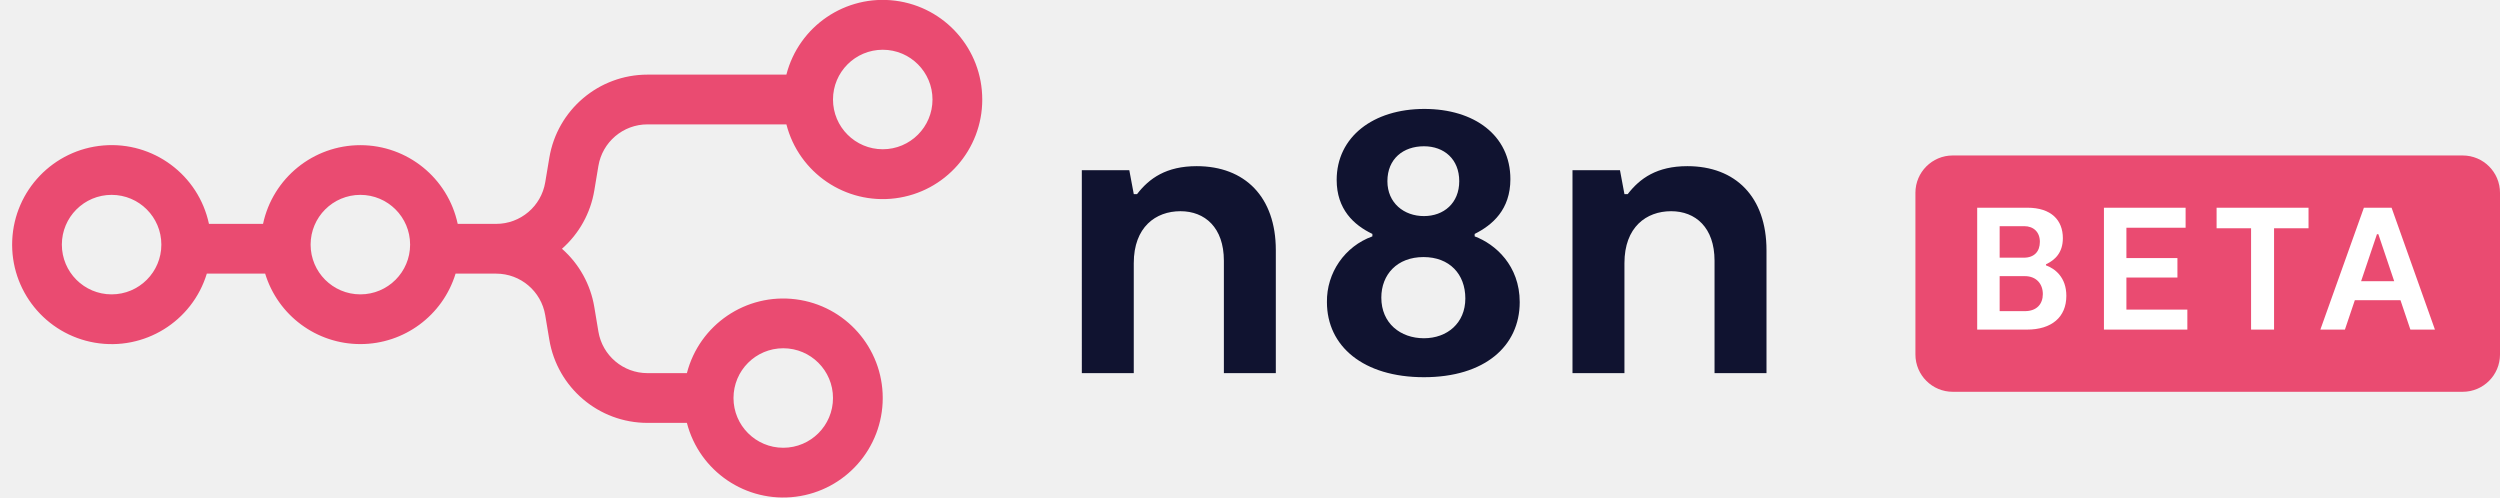
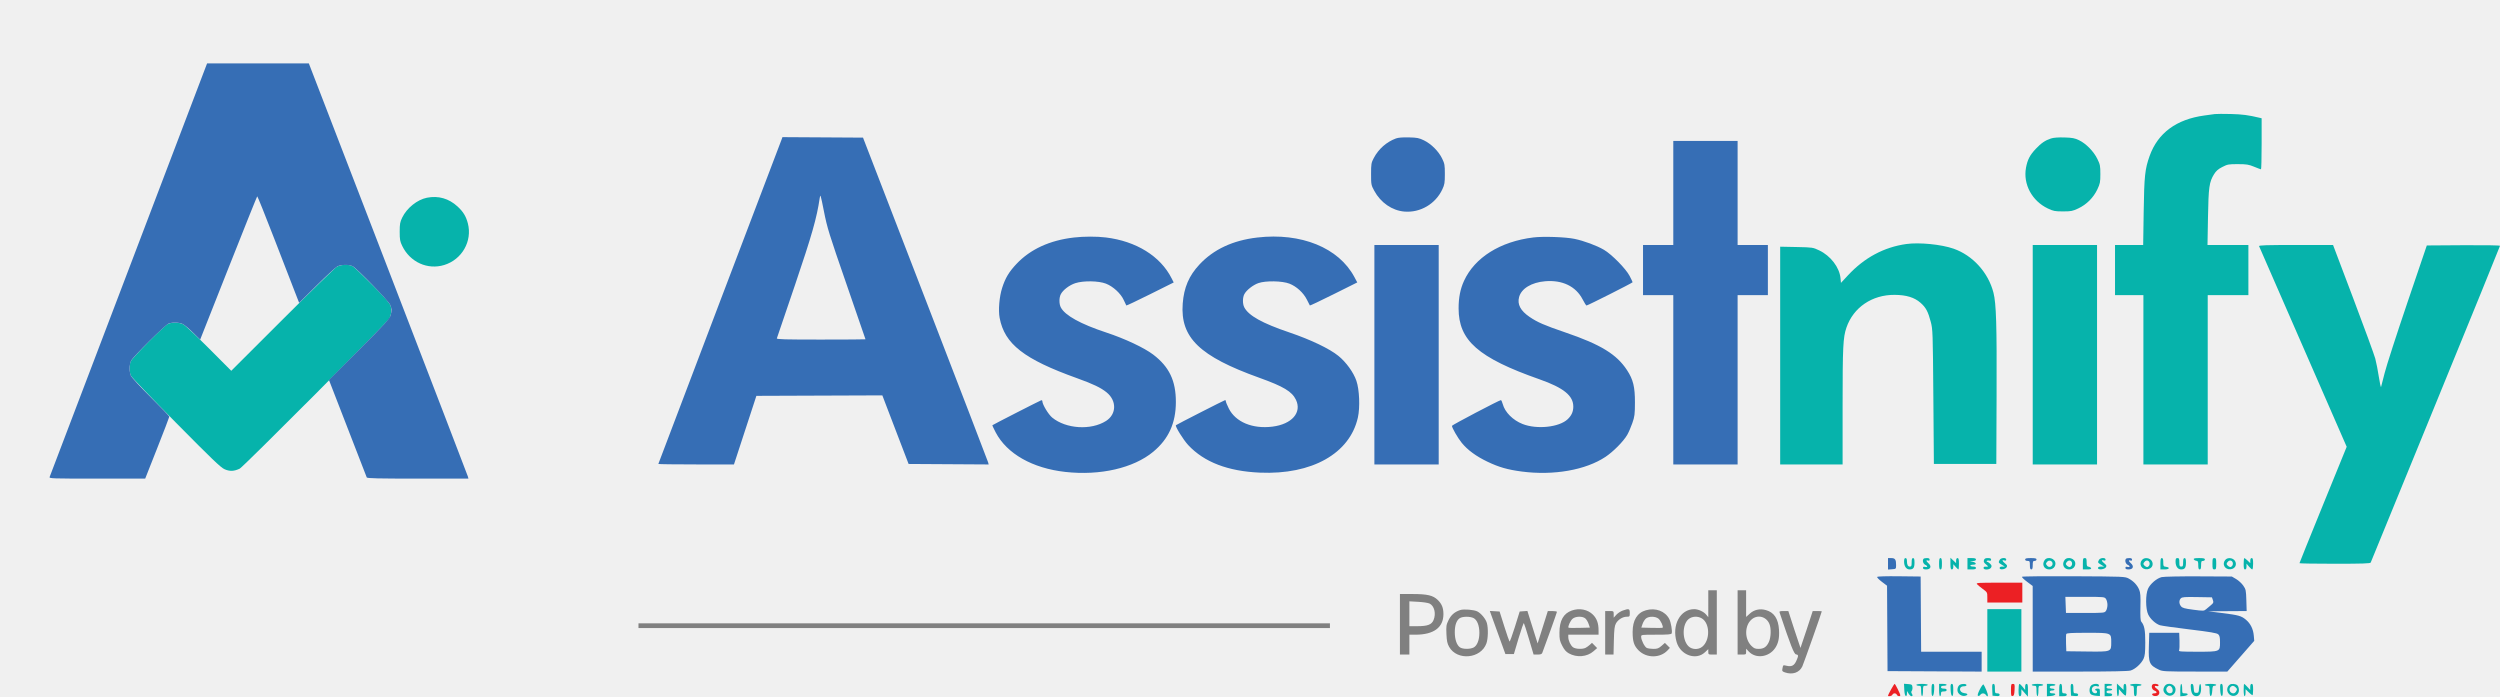
- <svg xmlns="http://www.w3.org/2000/svg" width="201" height="40" fill="none">
-   <g clip-path="url(#a)">
-     <path fill="#EA4B71" fill-rule="evenodd" d="M78.974 8a8 8 0 0 1-15.748 2h-11.17a4 4 0 0 0-3.945 3.342l-.329 1.973a7.98 7.98 0 0 1-2.6 4.685 7.98 7.98 0 0 1 2.6 4.685l.329 1.973A4 4 0 0 0 52.056 30h3.17a8 8 0 1 1 0 4h-3.17a8 8 0 0 1-7.89-6.685l-.33-1.973A4 4 0 0 0 39.891 22h-3.263a8.004 8.004 0 0 1-15.309 0h-4.691a8 8 0 1 1 .172-4h4.348A8.003 8.003 0 0 1 36.8 18h3.09a4 4 0 0 0 3.946-3.342l.33-1.973A8 8 0 0 1 52.055 6h11.17a8 8 0 0 1 15.748 2m-4 0a4 4 0 1 1-8 0 4 4 0 0 1 8 0m-66 15.667a4 4 0 1 0 0-8 4 4 0 0 0 0 8m20 0a4 4 0 1 0 0-8 4 4 0 0 0 0 8m34 12.333a4 4 0 1 0 0-8 4 4 0 0 0 0 8" clip-rule="evenodd" />
-     <path fill="#101330" d="M86.979 30.001h4.176v-8.843c0-2.904 1.763-4.177 3.753-4.177 1.958 0 3.492 1.305 3.492 3.981v9.039h4.176v-9.887c0-4.275-2.48-6.755-6.363-6.755-2.447 0-3.818.979-4.797 2.251h-.26l-.36-1.925h-3.818zm31.584-10.997v-.196c1.436-.718 2.872-1.958 2.872-4.405 0-3.524-2.905-5.645-6.918-5.645-4.112 0-7.049 2.251-7.049 5.71 0 2.35 1.371 3.622 2.872 4.34v.196a5.54 5.54 0 0 0-3.655 5.286c0 3.557 2.937 6.037 7.799 6.037s7.701-2.48 7.701-6.037c0-2.936-1.958-4.666-3.622-5.286m-4.079-7.244c1.632 0 2.839 1.044 2.839 2.806s-1.24 2.807-2.839 2.807-2.937-1.045-2.937-2.807c0-1.795 1.273-2.806 2.937-2.806m0 15.435c-1.893 0-3.426-1.208-3.426-3.264 0-1.86 1.272-3.263 3.393-3.263 2.089 0 3.362 1.37 3.362 3.329 0 1.99-1.469 3.198-3.329 3.198m11.944 2.806h4.177v-8.843c0-2.904 1.762-4.177 3.753-4.177 1.958 0 3.491 1.305 3.491 3.981v9.039h4.177v-9.887c0-4.275-2.48-6.755-6.363-6.755-2.447 0-3.818.979-4.797 2.251h-.261l-.359-1.925h-3.818z" />
-   </g>
-   <rect width="47" height="19" x="154" y="12.5" fill="#EA4B71" rx="3" />
-   <path fill="#fff" d="M164.496 21.334c.7.252 1.638.938 1.638 2.45 0 1.722-1.19 2.716-3.164 2.716h-4.004v-9.8h4.032c1.932 0 2.856 1.008 2.856 2.45 0 1.176-.644 1.764-1.358 2.1zm-3.724-3.15v2.534h1.946c.84 0 1.288-.504 1.288-1.274 0-.784-.504-1.26-1.26-1.26zm2.03 6.832c.952 0 1.442-.574 1.442-1.372 0-.826-.532-1.442-1.442-1.442h-2.03v2.814zm8.161-.126h4.9v1.61h-6.706v-9.8h6.566v1.61h-4.76v2.436h4.102v1.568h-4.102zm14.643-8.19v1.652h-2.772V26.5h-1.848v-8.148h-2.772V16.7zm8.189 9.8-.798-2.366h-3.668l-.798 2.366h-1.974l3.5-9.8h2.226l3.486 9.8zm-3.962-3.892h2.66l-1.274-3.78h-.112z" />
-   <defs>
-     <clipPath id="a">
-       <path fill="#fff" d="M0 0h143v40H0z" />
-     </clipPath>
-   </defs>
+ <svg xmlns="http://www.w3.org/2000/svg" width="2643" height="736" viewBox="0 0 2643 736" version="1.1">
+   <path d="M 2090.010 617.512 C 2090.700 618.344, 2093.455 620.632, 2096.132 622.597 C 2100.917 626.109, 2101 626.263, 2101 631.585 L 2101 637 2119.500 637 L 2138 637 2138 626.500 L 2138 616 2113.378 616 C 2091.517 616, 2088.896 616.170, 2090.010 617.512 M 1999.231 728.877 C 1997.454 732.109, 1996 735.034, 1996 735.377 C 1996 736.696, 2000.093 735.922, 2000.638 734.500 C 2000.955 733.675, 2002.018 733, 2003 733 C 2003.982 733, 2005.045 733.675, 2005.362 734.500 C 2005.995 736.152, 2009 736.583, 2009 735.022 C 2009 733.650, 2003.705 723, 2003.023 723 C 2002.714 723, 2001.008 725.645, 1999.231 728.877 M 2126 729.573 C 2126 735.294, 2126.227 736.103, 2127.750 735.813 C 2129.154 735.546, 2129.559 734.246, 2129.798 729.240 C 2130.071 723.521, 2129.924 723, 2128.048 723 C 2126.192 723, 2126 723.616, 2126 729.573 M 2275.667 723.667 C 2274.004 725.330, 2275.090 729.084, 2277.500 730 C 2280.758 731.239, 2280.709 733, 2277.417 733 C 2274.253 733, 2274.642 735.351, 2277.883 735.827 C 2282.887 736.561, 2284.775 731.209, 2280.500 728.408 C 2277.504 726.445, 2277.202 724.558, 2280 725.290 C 2281.300 725.630, 2282 725.320, 2282 724.406 C 2282 722.964, 2276.958 722.375, 2275.667 723.667" stroke="none" fill="#ec2024" fill-rule="evenodd" />
+   <path d="M 1805.995 638.250 L 1805.990 652.500 1803.745 649.769 C 1801.179 646.649, 1795.411 644, 1791.181 644 C 1776.234 644, 1767.214 660.889, 1772.555 678.874 C 1776.648 692.656, 1793.019 698.506, 1802.493 689.572 L 1806 686.264 1806 689.132 C 1806 691.864, 1806.213 692, 1810.500 692 L 1815 692 1815 658 L 1815 624 1810.500 624 L 1806 624 1805.995 638.250 M 1837 658 L 1837 692 1841.500 692 C 1845.867 692, 1846 691.908, 1846 688.894 L 1846 685.788 1848.752 688.735 C 1856.213 696.722, 1870.104 694.904, 1876.728 685.075 C 1880.073 680.112, 1881.276 674.442, 1880.776 666 C 1880.068 654.056, 1875.557 647.304, 1866.691 644.917 C 1860.425 643.229, 1854.487 644.565, 1849.922 648.689 L 1846 652.233 1846 638.116 L 1846 624 1841.500 624 L 1837 624 1837 658 M 1480 660 L 1480 692 1485 692 L 1490 692 1490 681.500 L 1490 671 1496.364 671 C 1515.702 671, 1526 663.444, 1526 649.256 C 1526 642.688, 1524.301 638.479, 1519.932 634.225 C 1514.994 629.416, 1508.940 628, 1493.318 628 L 1480 628 1480 660 M 1490 648.864 L 1490 662 1498.532 662 C 1509.233 662, 1513.527 660.376, 1515.536 655.568 C 1518.423 648.658, 1516.395 640.442, 1511.202 638.013 C 1509.716 637.318, 1504.338 636.520, 1499.250 636.239 L 1490 635.727 1490 648.864 M 1543.764 644.934 C 1537.894 646.834, 1534.096 650.105, 1531.429 655.555 C 1528.994 660.533, 1528.797 661.812, 1529.171 670.254 C 1529.501 677.723, 1530.050 680.336, 1532.029 683.848 C 1540.476 698.842, 1565.693 696.458, 1571.457 680.121 C 1573.230 675.096, 1573.475 664.250, 1571.940 658.723 C 1570.723 654.341, 1565.966 648.551, 1561.823 646.409 C 1558.322 644.598, 1547.524 643.716, 1543.764 644.934 M 1661.655 645.459 C 1652.884 648.586, 1648.729 655.994, 1648.649 668.648 C 1648.604 675.813, 1648.968 677.556, 1651.571 682.647 C 1653.730 686.868, 1655.635 689.075, 1658.523 690.701 C 1666.944 695.442, 1677.786 694.525, 1684.679 688.489 L 1688.500 685.143 1685.777 682.372 L 1683.055 679.600 1680.777 681.675 C 1679.525 682.816, 1677.517 684.256, 1676.316 684.875 C 1673.109 686.527, 1665.797 686.247, 1663.117 684.369 C 1660.470 682.515, 1658 677.284, 1658 673.532 L 1658 671 1674 671 L 1690 671 1689.994 666.250 C 1689.986 659.017, 1688.156 653.921, 1684.118 649.882 C 1678.526 644.291, 1669.768 642.566, 1661.655 645.459 M 1715.500 645.502 C 1713.300 646.280, 1710.263 648.292, 1708.750 649.974 L 1706 653.032 1706 649.516 C 1706 646.016, 1705.980 646, 1701.500 646 L 1697 646 1697 669 L 1697 692 1701.408 692 L 1705.817 692 1706.175 677.250 C 1706.460 665.488, 1706.894 661.833, 1708.315 659.206 C 1710.526 655.118, 1715.463 652.009, 1719.750 652.004 C 1722.874 652, 1723 651.845, 1723 648 C 1723 643.444, 1722.135 643.156, 1715.500 645.502 M 1740.037 645.174 C 1730.857 647.808, 1726.022 655.679, 1726.015 668 C 1726.010 678.280, 1727.445 682.708, 1732.382 687.645 C 1740.714 695.977, 1755.127 695.941, 1762.950 687.568 L 1765.400 684.945 1762.766 682.311 L 1760.132 679.677 1756.531 682.839 C 1753.510 685.491, 1752.121 686, 1747.899 686 C 1745.132 686, 1741.960 685.514, 1740.849 684.919 C 1738.571 683.700, 1735.055 676.660, 1735.022 673.250 C 1735 671.010, 1735.072 671, 1750.893 671 C 1763.563 671, 1766.895 670.717, 1767.321 669.606 C 1768.166 667.405, 1766.526 657.814, 1764.717 654.369 C 1760.325 646.009, 1750.232 642.249, 1740.037 645.174 M 1578.916 656.698 C 1581.057 662.639, 1584.770 672.900, 1587.167 679.500 L 1591.524 691.500 1595.997 691.500 L 1600.469 691.500 1605.451 674.767 C 1608.192 665.564, 1610.711 658.364, 1611.050 658.767 C 1611.388 659.170, 1613.836 666.813, 1616.489 675.750 L 1621.312 692 1625.549 692 C 1628.655 692, 1629.970 691.533, 1630.475 690.250 C 1633.246 683.210, 1646 647.580, 1646 646.879 C 1646 646.396, 1643.829 646, 1641.175 646 L 1636.351 646 1630.964 663.115 L 1625.577 680.230 1624.344 676.365 C 1623.665 674.239, 1621.231 666.514, 1618.933 659.198 L 1614.756 645.897 1610.681 646.198 L 1606.607 646.500 1601.566 662.712 C 1598.793 671.629, 1596.221 678.604, 1595.851 678.212 C 1595.480 677.821, 1592.970 670.525, 1590.273 662 L 1585.368 646.500 1580.195 646.198 L 1575.022 645.896 1578.916 656.698 M 1881.452 647.750 C 1893.114 682.554, 1896.635 691.514, 1898.769 691.820 C 1901.481 692.208, 1901.519 693.259, 1899.019 698.767 C 1896.802 703.651, 1894.113 705.040, 1889.072 703.904 C 1884.941 702.972, 1885.185 702.826, 1884.412 706.691 C 1883.861 709.443, 1884.115 709.845, 1887.051 710.868 C 1894.989 713.635, 1902.293 711.117, 1905.416 704.536 C 1906.828 701.561, 1926 647.302, 1926 646.282 C 1926 646.127, 1923.840 646, 1921.201 646 L 1916.401 646 1910.026 665.500 C 1906.519 676.225, 1903.564 685, 1903.460 685 C 1903.356 685, 1900.426 676.225, 1896.949 665.500 L 1890.627 646 1885.746 646 C 1881.541 646, 1880.946 646.242, 1881.452 647.750 M 1543.117 653.631 C 1539.737 655.998, 1538 661.028, 1538 668.448 C 1538 676.008, 1540.154 682.216, 1543.550 684.441 C 1546.547 686.405, 1554.216 686.457, 1557.926 684.538 C 1561.631 682.622, 1564 676.562, 1564 669 C 1564 661.438, 1561.631 655.378, 1557.926 653.462 C 1554.118 651.493, 1546.038 651.585, 1543.117 653.631 M 1662.707 654.016 C 1660.313 655.899, 1657.227 662.561, 1658.268 663.601 C 1658.525 663.858, 1663.703 663.940, 1669.776 663.784 L 1680.818 663.500 1679.446 659.500 C 1678.692 657.300, 1677.108 654.712, 1675.927 653.750 C 1672.929 651.308, 1665.971 651.448, 1662.707 654.016 M 1740.205 653.811 C 1738.943 654.782, 1737.296 657.359, 1736.546 659.538 L 1735.182 663.500 1746.224 663.784 C 1752.297 663.940, 1757.475 663.858, 1757.732 663.601 C 1758.773 662.561, 1755.687 655.899, 1753.293 654.016 C 1750.056 651.470, 1743.383 651.365, 1740.205 653.811 M 1785.106 654.564 C 1778.309 660.284, 1778.259 676.412, 1785.017 683.171 C 1788.671 686.825, 1795.299 687.126, 1799.491 683.829 C 1808.132 677.032, 1807.907 658.921, 1799.117 653.728 C 1794.717 651.129, 1788.767 651.484, 1785.106 654.564 M 1851.707 654.952 C 1844.287 661.467, 1844.185 675.385, 1851.503 682.703 C 1854.228 685.428, 1855.559 686, 1859.177 686 C 1864.621 686, 1867.671 683.936, 1870.086 678.617 C 1872.325 673.688, 1872.588 664.343, 1870.621 659.636 C 1867.301 651.690, 1858.036 649.395, 1851.707 654.952 M 675 661.500 L 675 664 1040.500 664 L 1406 664 1406 661.500 L 1406 659 1040.500 659 L 675 659 675 661.500" stroke="none" fill="#808080" fill-rule="evenodd" />
+   <path d="M 2341.500 120.591 C 2339.850 120.823, 2334.900 121.500, 2330.500 122.094 C 2300.897 126.095, 2281.260 140.595, 2272.596 164.850 C 2267.646 178.708, 2266.885 185.836, 2266.303 223.750 L 2265.762 259 2250.881 259 L 2236 259 2236 285.500 L 2236 312 2251 312 L 2266 312 2266 401.500 L 2266 491 2300 491 L 2334 491 2334 401.500 L 2334 312 2355.500 312 L 2377 312 2377 285.500 L 2377 259 2355.382 259 L 2333.764 259 2334.282 229.750 C 2334.848 197.752, 2335.594 192.426, 2340.660 184.233 C 2342.847 180.695, 2345.027 178.784, 2349.463 176.515 C 2354.937 173.716, 2356.114 173.502, 2365.929 173.528 C 2375.119 173.552, 2377.360 173.911, 2383.078 176.278 C 2386.697 177.775, 2389.959 179, 2390.328 179 C 2390.698 179, 2391 166.859, 2391 152.019 L 2391 125.038 2388.750 124.496 C 2377.097 121.691, 2370.519 120.827, 2358.500 120.524 C 2350.800 120.329, 2343.150 120.360, 2341.500 120.591 M 2168.324 146.385 C 2162.254 148.362, 2157.983 151.267, 2152.274 157.304 C 2145.994 163.944, 2143.444 168.857, 2141.884 177.326 C 2138.682 194.706, 2148.191 212.432, 2165 220.413 C 2170.846 223.189, 2172.456 223.500, 2181 223.500 C 2189.609 223.500, 2191.132 223.201, 2197.241 220.307 C 2205.965 216.174, 2213.174 208.965, 2217.307 200.241 C 2220.202 194.129, 2220.500 192.612, 2220.500 183.979 C 2220.500 175.287, 2220.221 173.891, 2217.298 167.954 C 2213.365 159.965, 2205.378 151.813, 2198 148.259 C 2193.384 146.035, 2190.893 145.563, 2182.500 145.318 C 2176.024 145.128, 2171.028 145.505, 2168.324 146.385 M 451.355 209.039 C 441.132 211.063, 430.171 219.848, 425.251 229.962 C 422.903 234.788, 422.556 236.721, 422.556 245 C 422.556 253.310, 422.898 255.203, 425.288 260.117 C 433.589 277.188, 452.098 285.551, 469.627 280.153 C 488.418 274.365, 499.449 255.011, 494.644 236.256 C 492.715 228.726, 489.754 223.855, 483.740 218.321 C 474.484 209.803, 463.460 206.644, 451.355 209.039 M 2015.250 257.996 C 1991.677 261.326, 1970.986 272.438, 1953.688 291.057 L 1946.260 299.053 1945.784 294.101 C 1944.685 282.664, 1935.278 270.393, 1923.241 264.696 C 1916.602 261.553, 1916.239 261.500, 1899.250 261.153 L 1882 260.802 1882 375.901 L 1882 491 1915 491 L 1948 491 1948 429.724 C 1948 366.578, 1948.477 356.747, 1952.047 346.354 C 1959.382 324.998, 1979.167 311.553, 2003 311.729 C 2015.408 311.820, 2023.936 314.431, 2030.395 320.117 C 2036.053 325.096, 2038.330 329.338, 2041.198 340.231 C 2043.306 348.240, 2043.392 350.729, 2043.937 419.500 L 2044.500 490.500 2077.500 490.500 L 2110.500 490.500 2110.792 417.500 C 2111.089 343.428, 2110.403 320.899, 2107.505 309.500 C 2102.085 288.178, 2085.643 270.012, 2065.336 262.910 C 2052.298 258.351, 2028.954 256.060, 2015.250 257.996 M 2149 375 L 2149 491 2183 491 L 2217 491 2217 375 L 2217 259 2183 259 L 2149 259 2149 375 M 2388.302 260.250 C 2388.586 260.938, 2409.542 308.938, 2434.870 366.919 L 2480.921 472.338 2455.961 533.577 C 2442.232 567.258, 2431 595.082, 2431 595.408 C 2431 595.734, 2447.827 596, 2468.393 596 C 2497.369 596, 2505.901 595.719, 2506.296 594.750 C 2506.577 594.063, 2537.450 518.640, 2574.903 427.145 C 2612.356 335.650, 2643 260.383, 2643 259.884 C 2643 259.352, 2626.988 259.085, 2604.311 259.238 L 2565.622 259.500 2544.963 320.344 C 2533.600 353.808, 2522.841 387.108, 2521.053 394.344 C 2519.265 401.580, 2517.565 408.175, 2517.276 409 C 2516.986 409.825, 2515.931 405.100, 2514.931 398.500 C 2513.931 391.900, 2512.226 383.187, 2511.141 379.137 C 2510.057 375.088, 2499.569 346.403, 2487.835 315.393 L 2466.500 259.011 2427.143 259.006 C 2396.047 259.001, 2387.894 259.262, 2388.302 260.250 M 356 282.087 C 354.075 283.230, 328.197 308.430, 298.494 338.085 L 244.489 392.005 220.994 368.433 C 208.072 355.469, 195.830 343.993, 193.790 342.931 C 189.419 340.656, 182.273 340.419, 177.718 342.398 C 173.618 344.180, 139.445 378.566, 138.048 382.315 C 136.661 386.041, 136.790 393.840, 138.295 397.151 C 138.958 398.610, 160.425 420.979, 186 446.861 C 224.077 485.395, 233.387 494.309, 237.397 496.071 C 242.891 498.486, 247.419 498.319, 253.402 495.479 C 257.141 493.705, 409.316 341.039, 411.689 336.683 C 413.691 333.006, 414.236 327.252, 412.960 323.271 C 412.071 320.498, 406.953 314.649, 393.625 301.173 C 383.656 291.093, 374.285 282.205, 372.800 281.423 C 368.722 279.274, 360.165 279.612, 356 282.087 M 2013 593.777 C 2013 598.721, 2015.336 602, 2018.857 602 C 2022.769 602, 2024 600.276, 2024 594.800 C 2024 591.200, 2023.625 590, 2022.500 590 C 2021.389 590, 2021 591.167, 2021 594.500 C 2021 598.249, 2020.684 599, 2019.107 599 C 2016.951 599, 2016 597.137, 2016 592.918 C 2016 590.991, 2015.491 590, 2014.500 590 C 2013.431 590, 2013 591.086, 2013 593.777 M 2033.667 590.667 C 2032.045 592.288, 2033.099 596.088, 2035.469 597.168 C 2038.320 598.467, 2037.966 600.065, 2034.999 599.289 C 2033.609 598.926, 2033 599.259, 2033 600.383 C 2033 601.558, 2033.938 602, 2036.433 602 C 2041.190 602, 2042.366 598.572, 2038.692 595.411 C 2036.090 593.174, 2036.039 591.694, 2038.598 592.676 C 2039.442 593, 2040 592.575, 2040 591.607 C 2040 590.509, 2039.102 590, 2037.167 590 C 2035.608 590, 2034.033 590.300, 2033.667 590.667 M 2050 596 C 2050 600.667, 2050.333 602, 2051.500 602 C 2052.667 602, 2053 600.667, 2053 596 C 2053 591.333, 2052.667 590, 2051.500 590 C 2050.333 590, 2050 591.333, 2050 596 M 2062 595.813 C 2062 600.646, 2062.328 602, 2063.500 602 C 2064.462 602, 2065.011 601.014, 2065.032 599.250 L 2065.063 596.500 2067.484 599.250 C 2068.815 600.763, 2070.151 602, 2070.452 602 C 2070.753 602, 2071 599.300, 2071 596 C 2071 591.333, 2070.667 590, 2069.500 590 C 2068.539 590, 2068 590.965, 2068 592.687 L 2068 595.374 2065 592.500 L 2062 589.626 2062 595.813 M 2080 596 L 2080 602 2084.500 602 C 2087.833 602, 2089 601.611, 2089 600.500 C 2089 599.500, 2088 599, 2086 599 C 2084.350 599, 2083 598.550, 2083 598 C 2083 597.450, 2084.387 597, 2086.083 597 C 2089.992 597, 2089.515 594.755, 2085.418 593.868 L 2082.500 593.237 2085.750 593.118 C 2087.920 593.039, 2089 592.501, 2089 591.500 C 2089 590.389, 2087.833 590, 2084.500 590 L 2080 590 2080 596 M 2097.439 592.192 C 2096.903 593.881, 2097.404 594.912, 2099.622 596.687 C 2102.441 598.943, 2102.269 599.410, 2098.750 599.052 C 2097.754 598.951, 2097 599.548, 2097 600.437 C 2097 602.886, 2103.640 602.542, 2104.988 600.023 C 2105.828 598.453, 2105.630 597.630, 2104.023 596.023 C 2102.910 594.910, 2101.523 594, 2100.941 594 C 2100.359 594, 2100.134 593.592, 2100.442 593.094 C 2100.750 592.596, 2101.902 592.423, 2103.001 592.711 C 2104.391 593.074, 2105 592.741, 2105 591.617 C 2105 590.442, 2104.062 590, 2101.567 590 C 2098.913 590, 2097.977 590.497, 2097.439 592.192 M 2114.035 591.934 C 2112.573 594.667, 2112.633 594.806, 2116.250 597.011 L 2119.500 598.993 2116.750 598.996 C 2114.924 598.999, 2114 599.525, 2114 600.563 C 2114 602.770, 2119.959 602.061, 2121.399 599.683 C 2122.306 598.186, 2122.016 597.474, 2119.750 595.645 C 2116.518 593.036, 2116.177 591.604, 2119 592.500 C 2120.419 592.950, 2121 592.680, 2121 591.567 C 2121 589.198, 2115.340 589.496, 2114.035 591.934 M 2161.557 592.223 C 2158.389 596.745, 2160.993 602, 2166.402 602 C 2170.262 602, 2173 599.438, 2173 595.826 C 2173 590.349, 2164.700 587.735, 2161.557 592.223 M 2182.557 592.223 C 2179.389 596.745, 2181.993 602, 2187.402 602 C 2191.262 602, 2194 599.438, 2194 595.826 C 2194 590.349, 2185.700 587.735, 2182.557 592.223 M 2202 596 L 2202 602 2206.583 602 C 2209.803 602, 2211.044 601.628, 2210.755 600.750 C 2210.529 600.063, 2209.366 599.356, 2208.172 599.180 C 2206.318 598.908, 2206 598.213, 2206 594.430 C 2206 590.667, 2205.699 590, 2204 590 C 2202.222 590, 2202 590.667, 2202 596 M 2219.035 591.934 C 2217.573 594.667, 2217.633 594.806, 2221.250 597.011 L 2224.500 598.993 2221.250 598.996 C 2218.973 598.999, 2218 599.467, 2218 600.560 C 2218 602.819, 2224.937 602.094, 2226.399 599.683 C 2227.306 598.185, 2227.016 597.475, 2224.750 595.645 C 2221.518 593.036, 2221.177 591.604, 2224 592.500 C 2225.419 592.950, 2226 592.680, 2226 591.567 C 2226 589.198, 2220.340 589.496, 2219.035 591.934 M 2264.699 591.780 C 2260.702 596.197, 2264.059 602.407, 2270.125 601.820 C 2274.823 601.366, 2277.173 597.208, 2274.969 593.250 C 2273.007 589.727, 2267.297 588.910, 2264.699 591.780 M 2284 596 L 2284 602 2288.583 602 C 2293.633 602, 2294.501 599.755, 2289.673 599.184 C 2287.225 598.894, 2287 598.494, 2287 594.434 C 2287 591.159, 2286.608 590, 2285.500 590 C 2284.333 590, 2284 591.333, 2284 596 M 2300 593.777 C 2300 598.721, 2302.336 602, 2305.857 602 C 2309.769 602, 2311 600.276, 2311 594.800 C 2311 591.200, 2310.625 590, 2309.500 590 C 2308.389 590, 2308 591.167, 2308 594.500 C 2308 598.333, 2307.704 599, 2306 599 C 2304.296 599, 2304 598.333, 2304 594.500 C 2304 590.667, 2303.704 590, 2302 590 C 2300.353 590, 2300 590.667, 2300 593.777 M 2319.245 591.250 C 2319.471 591.938, 2320.634 592.644, 2321.828 592.820 C 2323.682 593.092, 2324 593.787, 2324 597.570 C 2324 600.841, 2324.392 602, 2325.500 602 C 2326.611 602, 2327 600.833, 2327 597.500 C 2327 593.667, 2327.296 593, 2329 593 C 2330.111 593, 2331 592.333, 2331 591.500 C 2331 590.331, 2329.657 590, 2324.917 590 C 2320.497 590, 2318.946 590.342, 2319.245 591.250 M 2339 596 C 2339 601.333, 2339.222 602, 2341 602 C 2342.778 602, 2343 601.333, 2343 596 C 2343 590.667, 2342.778 590, 2341 590 C 2339.222 590, 2339 590.667, 2339 596 M 2352.699 591.780 C 2348.702 596.197, 2352.059 602.407, 2358.125 601.820 C 2362.823 601.366, 2365.173 597.208, 2362.969 593.250 C 2361.007 589.727, 2355.297 588.910, 2352.699 591.780 M 2372 596 C 2372 600.667, 2372.333 602, 2373.500 602 C 2374.508 602, 2375 600.991, 2375 598.923 L 2375 595.847 2377.589 598.923 C 2379.013 600.615, 2380.588 602, 2381.089 602 C 2381.590 602, 2382 599.300, 2382 596 C 2382 591.333, 2381.667 590, 2380.500 590 C 2379.539 590, 2379 590.965, 2379 592.687 L 2379 595.374 2376.195 592.687 C 2374.653 591.209, 2373.078 590, 2372.695 590 C 2372.313 590, 2372 592.700, 2372 596 M 2164.569 593.573 C 2163.706 594.437, 2163 595.529, 2163 596 C 2163 596.471, 2163.706 597.563, 2164.569 598.427 C 2166.546 600.404, 2170 598.860, 2170 596 C 2170 593.140, 2166.546 591.596, 2164.569 593.573 M 2185.529 593.614 C 2184.688 594.455, 2184 595.529, 2184 596 C 2184 597.601, 2187.051 599.918, 2188.452 599.380 C 2190.194 598.711, 2191.109 596.447, 2190.391 594.577 C 2189.549 592.383, 2187.222 591.921, 2185.529 593.614 M 2267.529 593.614 C 2266.688 594.455, 2266 595.529, 2266 596 C 2266 597.601, 2269.051 599.918, 2270.452 599.380 C 2272.194 598.711, 2273.109 596.447, 2272.391 594.577 C 2271.549 592.383, 2269.222 591.921, 2267.529 593.614 M 2355.529 593.614 C 2354.688 594.455, 2354 595.529, 2354 596 C 2354 597.601, 2357.051 599.918, 2358.452 599.380 C 2360.194 598.711, 2361.109 596.447, 2360.391 594.577 C 2359.549 592.383, 2357.222 591.921, 2355.529 593.614 M 2101 677 L 2101 710 2119 710 L 2137 710 2137 677 L 2137 644 2119 644 L 2101 644 2101 677 M 2013.201 729.111 C 2013.387 732.978, 2013.974 735.498, 2014.750 735.754 C 2015.549 736.018, 2016.010 735.145, 2016.027 733.333 L 2016.053 730.500 2017.758 733.250 C 2018.696 734.763, 2020.034 736, 2020.732 736 C 2022.225 736, 2022.324 735.060, 2021.042 733.034 C 2020.460 732.113, 2020.493 731.111, 2021.129 730.344 C 2021.688 729.671, 2021.999 727.856, 2021.822 726.310 C 2021.531 723.774, 2021.081 723.470, 2017.201 723.190 L 2012.901 722.880 2013.201 729.111 M 2026 724 C 2026 724.550, 2027.125 725, 2028.500 725 C 2030.864 725, 2031 725.300, 2031 730.500 C 2031 733.525, 2031.450 736, 2032 736 C 2032.550 736, 2033 733.525, 2033 730.500 C 2033 725.300, 2033.136 725, 2035.500 725 C 2036.875 725, 2038 724.550, 2038 724 C 2038 723.444, 2035.333 723, 2032 723 C 2028.667 723, 2026 723.444, 2026 724 M 2042 729.583 C 2042 734.403, 2042.335 736.056, 2043.250 735.754 C 2044.024 735.498, 2044.613 732.991, 2044.798 729.171 C 2045.040 724.139, 2044.810 723, 2043.548 723 C 2042.307 723, 2042 724.308, 2042 729.583 M 2050 729.500 C 2050 733.167, 2050.436 736, 2051 736 C 2051.550 736, 2052 734.875, 2052 733.500 C 2052 731.389, 2052.467 731, 2055 731 C 2057 731, 2058 730.500, 2058 729.500 C 2058 728.500, 2057 728, 2055 728 C 2053 728, 2052 727.500, 2052 726.500 C 2052 725.500, 2053 725, 2055 725 C 2056.650 725, 2058 724.550, 2058 724 C 2058 723.450, 2056.200 723, 2054 723 L 2050 723 2050 729.500 M 2062.202 729.171 C 2062.387 732.991, 2062.976 735.498, 2063.750 735.754 C 2064.665 736.056, 2065 734.403, 2065 729.583 C 2065 724.308, 2064.693 723, 2063.452 723 C 2062.190 723, 2061.960 724.139, 2062.202 729.171 M 2071.862 724.018 C 2069.689 725.287, 2068.692 729.556, 2069.999 731.998 C 2071.464 734.735, 2074.751 736.279, 2077.593 735.566 C 2080.993 734.713, 2080.581 733.185, 2076.851 732.813 C 2070.828 732.214, 2070.387 725.449, 2076.377 725.539 C 2077.872 725.562, 2079 725.024, 2079 724.289 C 2079 722.782, 2074.285 722.602, 2071.862 724.018 M 2093.088 728.825 C 2090.960 733.042, 2090.372 735.112, 2091.163 735.601 C 2091.790 735.989, 2092.847 735.562, 2093.512 734.653 C 2095.087 732.499, 2097.946 732.544, 2099.558 734.748 C 2101.980 738.061, 2102.268 735.050, 2100.033 729.780 C 2098.801 726.876, 2097.424 724.107, 2096.973 723.627 C 2096.522 723.146, 2094.774 725.486, 2093.088 728.825 M 2106.202 729.250 L 2106.500 735.500 2110.250 735.810 C 2113.114 736.047, 2114 735.752, 2114 734.560 C 2114 733.563, 2113.099 733, 2111.500 733 C 2109.167 733, 2109 732.667, 2109 728 C 2109 724.154, 2108.643 723, 2107.452 723 C 2106.189 723, 2105.959 724.147, 2106.202 729.250 M 2134 729.500 C 2134 734.611, 2134.321 736, 2135.500 736 C 2136.561 736, 2137 734.926, 2137 732.333 L 2137 728.667 2140.458 732.583 L 2143.917 736.500 2143.958 729.750 C 2143.991 724.398, 2143.689 723, 2142.500 723 C 2141.477 723, 2140.996 724.033, 2140.989 726.250 L 2140.978 729.500 2138.416 726.250 C 2137.008 724.462, 2135.438 723, 2134.928 723 C 2134.417 723, 2134 725.925, 2134 729.500 M 2148 724 C 2148 724.550, 2149.125 725, 2150.500 725 C 2152.864 725, 2153 725.300, 2153 730.500 C 2153 733.525, 2153.450 736, 2154 736 C 2154.550 736, 2155 733.525, 2155 730.500 C 2155 725.300, 2155.136 725, 2157.500 725 C 2158.875 725, 2160 724.550, 2160 724 C 2160 723.444, 2157.333 723, 2154 723 C 2150.667 723, 2148 723.444, 2148 724 M 2164 729.557 L 2164 736.115 2168.172 735.807 C 2173.121 735.443, 2174.784 733, 2170.083 733 C 2168.009 733, 2167 732.509, 2167 731.500 C 2167 730.567, 2167.944 730, 2169.500 730 C 2170.875 730, 2172 729.550, 2172 729 C 2172 728.450, 2170.875 728, 2169.500 728 C 2167.944 728, 2167 727.433, 2167 726.500 C 2167 725.500, 2168 725, 2170 725 C 2171.650 725, 2173 724.550, 2173 724 C 2173 723.450, 2170.975 723, 2168.500 723 L 2164 723 2164 729.557 M 2177 729.500 L 2177 736 2181 736 C 2183.889 736, 2185 735.583, 2185 734.500 C 2185 733.567, 2184.056 733, 2182.500 733 C 2180.167 733, 2180 732.667, 2180 728 C 2180 724.222, 2179.633 723, 2178.500 723 C 2177.321 723, 2177 724.389, 2177 729.500 M 2189.202 729.250 L 2189.500 735.500 2193.250 735.810 C 2196.114 736.047, 2197 735.752, 2197 734.560 C 2197 733.563, 2196.099 733, 2194.500 733 C 2192.167 733, 2192 732.667, 2192 728 C 2192 724.154, 2191.643 723, 2190.452 723 C 2189.189 723, 2188.959 724.147, 2189.202 729.250 M 2210.655 724.829 C 2208.581 727.121, 2208.506 732.345, 2210.524 734.020 C 2211.361 734.715, 2213.836 735.411, 2216.024 735.567 L 2220 735.850 2220 731.925 C 2220 728.405, 2219.742 728, 2217.500 728 C 2216.125 728, 2215 728.450, 2215 729 C 2215 729.550, 2215.450 730, 2216 730 C 2216.550 730, 2217 730.675, 2217 731.500 C 2217 733.668, 2213.255 733.345, 2212.039 731.072 C 2210.117 727.482, 2213.421 724.073, 2217.359 725.584 C 2218.461 726.007, 2219 725.686, 2219 724.607 C 2219 722.297, 2212.797 722.462, 2210.655 724.829 M 2225 729.500 L 2225 736 2229 736 C 2231.889 736, 2233 735.583, 2233 734.500 C 2233 733.500, 2232 733, 2230 733 C 2228 733, 2227 732.500, 2227 731.500 C 2227 730.500, 2228 730, 2230 730 C 2231.650 730, 2233 729.550, 2233 729 C 2233 728.450, 2231.650 728, 2230 728 C 2228 728, 2227 727.500, 2227 726.500 C 2227 725.500, 2228 725, 2230 725 C 2231.650 725, 2233 724.550, 2233 724 C 2233 723.450, 2231.200 723, 2229 723 L 2225 723 2225 729.500 M 2238 729.304 C 2238 733.101, 2238.433 736, 2239 736 C 2239.550 736, 2240.019 734.313, 2240.042 732.250 L 2240.083 728.500 2243.387 732.238 C 2245.204 734.294, 2246.985 735.681, 2247.345 735.321 C 2247.705 734.961, 2248 732.042, 2248 728.833 C 2248 724.315, 2247.662 723, 2246.500 723 C 2245.480 723, 2245 724.022, 2245 726.196 L 2245 729.392 2241.500 726 L 2238 722.608 2238 729.304 M 2252 724 C 2252 724.550, 2252.900 725, 2254 725 C 2255.758 725, 2256 725.667, 2256 730.500 C 2256 734.722, 2256.348 736, 2257.500 736 C 2258.652 736, 2259 734.722, 2259 730.500 C 2259 725.300, 2259.136 725, 2261.500 725 C 2262.875 725, 2264 724.550, 2264 724 C 2264 723.444, 2261.333 723, 2258 723 C 2254.667 723, 2252 723.444, 2252 724 M 2288.446 725.442 C 2286.315 728.695, 2286.921 731.869, 2290.130 734.255 C 2294.377 737.414, 2300 734.468, 2300 729.084 C 2300 723.214, 2291.633 720.578, 2288.446 725.442 M 2305 729.560 L 2305 736.121 2308.673 735.810 C 2313.275 735.421, 2314.490 733, 2310.083 733 C 2307.050 733, 2307 732.919, 2307 728 C 2307 725.250, 2306.550 723, 2306 723 C 2305.435 723, 2305 725.853, 2305 729.560 M 2316.242 728.168 C 2316.753 733.489, 2318.638 736, 2322.120 736 C 2325.269 736, 2327 733.137, 2327 727.929 C 2327 721.619, 2325.208 721.473, 2324.805 727.750 C 2324.528 732.069, 2324.273 732.500, 2322 732.500 C 2319.727 732.500, 2319.472 732.069, 2319.195 727.750 C 2318.969 724.226, 2318.484 723, 2317.318 723 C 2316.027 723, 2315.834 723.925, 2316.242 728.168 M 2331 724 C 2331 724.550, 2332.125 725, 2333.500 725 C 2335.868 725, 2336 725.294, 2336 730.583 C 2336 737.927, 2338.369 737.578, 2338.802 730.171 C 2339.057 725.816, 2339.412 725, 2341.052 725 C 2342.124 725, 2343 724.550, 2343 724 C 2343 723.444, 2340.333 723, 2337 723 C 2333.667 723, 2331 723.444, 2331 724 M 2347.202 729.171 C 2347.387 732.991, 2347.976 735.498, 2348.750 735.754 C 2349.665 736.056, 2350 734.403, 2350 729.583 C 2350 724.308, 2349.693 723, 2348.452 723 C 2347.190 723, 2346.960 724.139, 2347.202 729.171 M 2357.400 723.765 C 2354.817 725.490, 2353.867 728.949, 2355.207 731.746 C 2358.247 738.088, 2367 736.457, 2367 729.548 C 2367 727.675, 2366.293 725.436, 2365.429 724.571 C 2363.796 722.939, 2359.312 722.489, 2357.400 723.765 M 2372 729.500 C 2372 733.167, 2372.436 736, 2373 736 C 2373.550 736, 2374 734.337, 2374 732.304 L 2374 728.608 2377.298 731.804 C 2379.111 733.562, 2380.911 735, 2381.298 735 C 2381.684 735, 2382 732.300, 2382 729 C 2382 724.333, 2381.667 723, 2380.500 723 C 2379.480 723, 2378.991 724.041, 2378.971 726.250 L 2378.941 729.500 2375.985 726.250 C 2374.359 724.462, 2372.797 723, 2372.514 723 C 2372.231 723, 2372 725.925, 2372 729.500 M 2291.040 726.452 C 2288.600 729.392, 2291.827 734.048, 2295.364 732.691 C 2298.430 731.514, 2296.786 725, 2293.422 725 C 2292.775 725, 2291.703 725.653, 2291.040 726.452 M 2358.200 726.200 C 2355.688 728.712, 2357.558 733, 2361.165 733 C 2362.135 733, 2363.395 732.130, 2363.965 731.066 C 2365.304 728.564, 2365.288 728.431, 2363.429 726.571 C 2361.550 724.692, 2359.830 724.570, 2358.200 726.200" stroke="none" fill="#06b3ab" fill-rule="evenodd" />
+   <path d="M 218.081 69.250 C 217.602 70.487, 180.301 168.475, 135.188 287 C 90.076 405.525, 52.856 503.288, 52.476 504.250 C 51.824 505.903, 54.611 506, 102.643 505.997 L 153.500 505.995 166.250 473.707 C 173.263 455.948, 179 440.983, 179 440.450 C 179 439.917, 170.179 430.710, 159.398 419.990 C 148.618 409.271, 139.168 399.052, 138.398 397.282 C 136.607 393.159, 136.607 385.841, 138.398 381.718 C 140.180 377.618, 174.566 343.445, 178.315 342.048 C 182.457 340.506, 189.644 340.772, 193.300 342.603 C 195.060 343.485, 199.900 347.550, 204.055 351.636 L 211.611 359.066 241.493 283.476 C 257.928 241.902, 271.628 207.732, 271.938 207.544 C 272.247 207.356, 280.356 227.519, 289.959 252.351 C 299.561 277.183, 309.405 302.604, 311.834 308.841 L 316.250 320.182 334.875 301.709 C 345.119 291.549, 354.940 282.508, 356.700 281.618 C 360.662 279.615, 369.189 279.517, 372.800 281.433 C 377.476 283.913, 410.788 318.168, 412.463 322.218 C 414.283 326.620, 414.344 328.186, 412.907 333.500 C 411.999 336.855, 406.660 342.682, 379.807 369.626 L 347.789 401.752 367.518 452.626 C 378.369 480.607, 387.465 504.063, 387.731 504.750 C 388.109 505.728, 399.840 506, 441.724 506 L 495.233 506 494.654 503.786 C 494.336 502.569, 456.371 403.802, 410.288 284.305 L 326.500 67.037 272.725 67.018 L 218.950 67 218.081 69.250 M 826.211 147.739 C 825.665 149.258, 796.144 226.881, 760.609 320.235 C 725.074 413.590, 696 490.202, 696 490.485 C 696 490.768, 713.987 491, 735.971 491 L 775.942 491 787.794 454.750 L 799.647 418.500 866.233 418.243 L 932.820 417.986 935.578 425.243 C 937.096 429.234, 943.339 445.550, 949.453 461.500 L 960.569 490.500 1002.896 490.761 L 1045.222 491.022 1044.629 488.761 C 1044.303 487.517, 1014.413 409.775, 978.207 316 L 912.377 145.500 869.790 145.239 L 827.203 144.979 826.211 147.739 M 1475.844 146.349 C 1465.807 150.056, 1457.409 157.483, 1452.313 167.160 C 1449.702 172.117, 1449.500 173.325, 1449.500 184 C 1449.500 195.166, 1449.598 195.681, 1452.875 201.723 C 1459.676 214.263, 1471.756 222.594, 1484.710 223.678 C 1501.498 225.083, 1517.578 215.665, 1524.840 200.175 C 1527.191 195.159, 1527.500 193.280, 1527.500 184 C 1527.500 174.406, 1527.246 172.982, 1524.558 167.500 C 1520.804 159.843, 1513.157 152.196, 1505.500 148.442 C 1500.250 145.868, 1498.250 145.469, 1489.500 145.250 C 1482.990 145.087, 1478.224 145.471, 1475.844 146.349 M 1769 204 L 1769 259 1753 259 L 1737 259 1737 285.500 L 1737 312 1753 312 L 1769 312 1769 401.500 L 1769 491 1803 491 L 1837 491 1837 401.500 L 1837 312 1853 312 L 1869 312 1869 285.500 L 1869 259 1853 259 L 1837 259 1837 204 L 1837 149 1803 149 L 1769 149 1769 204 M 866.579 209.500 C 863.536 230.350, 858.409 248.363, 840.377 301.553 C 830.152 331.717, 821.560 356.982, 821.286 357.698 C 820.880 358.756, 829.615 359, 867.893 359 C 893.802 359, 915 358.863, 915 358.696 C 915 358.529, 905.966 332.320, 894.924 300.454 C 876.420 247.055, 874.552 241.026, 871.078 223.508 C 867.473 205.332, 867.276 204.719, 866.579 209.500 M 1135.230 251.105 C 1109.769 254.065, 1089.254 263.507, 1074.655 278.983 C 1066.675 287.442, 1062.805 293.917, 1059.452 304.422 C 1056.484 313.722, 1055.290 327.961, 1056.804 336 C 1062.033 363.756, 1082.536 379.733, 1138.811 399.903 C 1155.533 405.897, 1163.815 409.865, 1169.875 414.786 C 1180.753 423.620, 1180.483 437.925, 1169.305 445.028 C 1153.416 455.123, 1127.047 453.474, 1112.395 441.468 C 1108.392 438.187, 1102 427.611, 1102 424.267 C 1102 423.489, 1101.436 422.999, 1100.748 423.177 C 1099.589 423.476, 1049.924 448.861, 1049.157 449.546 C 1048.968 449.715, 1050.538 453.134, 1052.646 457.145 C 1064.521 479.744, 1091.497 495.046, 1126.303 498.928 C 1163.016 503.021, 1198.341 494.909, 1219.208 477.592 C 1235.454 464.110, 1243.100 447.296, 1243.125 425 C 1243.149 402.487, 1236.089 387.737, 1219.111 374.831 C 1209.636 367.629, 1189.177 358.019, 1169.500 351.527 C 1142.325 342.562, 1125.871 333.453, 1121.466 324.935 C 1119.584 321.295, 1119.588 314.698, 1121.474 311.051 C 1123.790 306.572, 1130.537 301.427, 1136.782 299.377 C 1145.279 296.588, 1161.512 296.840, 1169.247 299.881 C 1176.825 302.862, 1184.872 310.275, 1187.994 317.152 C 1189.329 320.094, 1190.571 322.708, 1190.755 322.962 C 1190.939 323.215, 1202.283 317.841, 1215.964 311.018 L 1240.838 298.613 1238.526 294.056 C 1226.706 270.763, 1201.146 254.939, 1169.026 251.031 C 1159.312 249.849, 1145.775 249.879, 1135.230 251.105 M 1329.230 251.105 C 1303.380 254.111, 1283.051 263.591, 1268.081 279.620 C 1256.974 291.513, 1251.622 304.015, 1250.365 321.002 C 1247.705 356.937, 1268.099 376.675, 1331.344 399.379 C 1356.940 408.567, 1365.835 413.897, 1370.028 422.558 C 1376.587 436.106, 1365.788 448.480, 1345.167 451.046 C 1324.179 453.658, 1306.245 446.183, 1299.076 431.835 C 1297.384 428.450, 1296 425.077, 1296 424.340 C 1296 423.603, 1295.632 423, 1295.181 423 C 1294.502 423, 1244.168 448.677, 1243.186 449.524 C 1242.044 450.509, 1251.028 465.026, 1256.206 470.561 C 1273.067 488.585, 1298.132 498.213, 1332 499.676 C 1386.972 502.049, 1427.088 479.453, 1435.567 441.342 C 1437.948 430.640, 1437.183 411.929, 1433.982 402.590 C 1430.923 393.666, 1423.210 382.976, 1415 376.280 C 1405.621 368.632, 1385.730 359.113, 1363.101 351.444 C 1334.367 341.707, 1319.994 333.690, 1315.423 324.852 C 1313.580 321.286, 1313.604 314.667, 1315.474 311.051 C 1317.686 306.773, 1324.638 301.291, 1330.391 299.288 C 1338.135 296.592, 1355.594 296.906, 1363.202 299.879 C 1370.691 302.806, 1377.999 309.490, 1381.610 316.717 C 1383.200 319.898, 1384.633 322.708, 1384.795 322.962 C 1384.957 323.215, 1396.296 317.834, 1409.993 311.004 L 1434.896 298.584 1431.847 292.865 C 1415.351 261.914, 1375.552 245.718, 1329.230 251.105 M 1621 251.038 C 1586.054 255.330, 1559.057 272.244, 1547.763 296.923 C 1543.813 305.553, 1542.036 314.566, 1542.029 326 C 1542.010 359.992, 1562.836 378.263, 1627.500 400.986 C 1653.153 410, 1663.432 418.353, 1663.291 430.071 C 1663.228 435.312, 1661.403 439.337, 1657.339 443.196 C 1648.379 451.705, 1624.813 454.214, 1609.680 448.270 C 1599.445 444.249, 1591.005 435.785, 1588.723 427.254 C 1588.097 424.914, 1587.211 423, 1586.753 423 C 1585.123 423, 1535 449.329, 1535 450.185 C 1535 452.294, 1541.224 463.091, 1545.380 468.193 C 1551.552 475.770, 1560.533 482.360, 1572.500 488.093 C 1584.602 493.890, 1593.848 496.544, 1608.801 498.512 C 1642.404 502.936, 1676.455 496.948, 1697.415 482.928 C 1705.618 477.442, 1716.204 466.741, 1720.238 459.857 C 1721.713 457.340, 1724.157 451.730, 1725.669 447.390 C 1728.150 440.271, 1728.423 438.132, 1728.459 425.500 C 1728.507 409.093, 1726.619 401.328, 1720.184 391.458 C 1709.157 374.548, 1692.377 364.264, 1654.978 351.492 C 1632.698 343.884, 1625.462 340.746, 1617.094 335.064 C 1607.493 328.544, 1603.907 321.774, 1605.978 314.082 C 1608.412 305.041, 1619.079 298.560, 1633.533 297.338 C 1651.715 295.801, 1666.011 302.709, 1673.126 316.468 C 1674.982 320.057, 1676.841 322.994, 1677.258 322.996 C 1678.530 323.003, 1726 299.035, 1726 298.386 C 1726 298.053, 1724.556 295.017, 1722.791 291.640 C 1718.832 284.064, 1703.945 268.935, 1695.676 264.083 C 1688.048 259.608, 1674.495 254.579, 1664.500 252.516 C 1654.962 250.546, 1631.491 249.749, 1621 251.038 M 1453 375 L 1453 491 1487 491 L 1521 491 1521 375 L 1521 259 1487 259 L 1453 259 1453 375 M 1996 596.057 L 1996 602.115 2000.250 601.807 C 2004.481 601.501, 2004.500 601.482, 2004.548 597.500 C 2004.618 591.623, 2003.518 590, 1999.465 590 L 1996 590 1996 596.057 M 2141 591.500 C 2141 592.433, 2141.944 593, 2143.500 593 C 2145.796 593, 2146 593.367, 2146 597.500 C 2146 600.833, 2146.389 602, 2147.500 602 C 2148.611 602, 2149 600.833, 2149 597.500 C 2149 593.667, 2149.296 593, 2151 593 C 2152.111 593, 2153 592.333, 2153 591.500 C 2153 590.333, 2151.667 590, 2147 590 C 2142.333 590, 2141 590.333, 2141 591.500 M 2247.667 590.667 C 2246.045 592.288, 2247.099 596.088, 2249.469 597.168 C 2252.320 598.467, 2251.966 600.065, 2248.999 599.289 C 2247.609 598.926, 2247 599.259, 2247 600.383 C 2247 601.558, 2247.938 602, 2250.433 602 C 2255.190 602, 2256.366 598.572, 2252.692 595.411 C 2250.090 593.174, 2250.039 591.694, 2252.598 592.676 C 2253.442 593, 2254 592.575, 2254 591.607 C 2254 590.509, 2253.102 590, 2251.167 590 C 2249.608 590, 2248.033 590.300, 2247.667 590.667 M 1984.544 609.929 C 1984.216 610.460, 1986.429 612.769, 1989.463 615.060 L 1994.980 619.225 1995.240 664.363 L 1995.500 709.500 2045.250 709.759 L 2095 710.019 2095 699.509 L 2095 689 2063.011 689 L 2031.023 689 2030.761 649.250 L 2030.500 609.500 2007.821 609.231 C 1994.004 609.068, 1984.908 609.340, 1984.544 609.929 M 2137.639 609.775 C 2137.348 610.246, 2139.776 612.626, 2143.034 615.065 L 2148.958 619.500 2148.979 664.750 L 2149 710 2198.750 709.994 C 2230.738 709.991, 2249.864 709.610, 2252.321 708.928 C 2257.202 707.572, 2263.792 701.644, 2266.134 696.500 C 2267.600 693.282, 2267.960 689.903, 2267.978 679.218 C 2268 666.038, 2267.070 661.199, 2263.746 657.194 C 2262.886 656.158, 2262.629 651.614, 2262.860 641.558 C 2263.124 630.117, 2262.869 626.622, 2261.540 623.441 C 2259.482 618.514, 2255.675 614.451, 2250.500 611.658 C 2246.563 609.534, 2245.646 609.495, 2192.334 609.210 C 2162.543 609.050, 2137.930 609.304, 2137.639 609.775 M 2285.395 610.108 C 2280.183 611.317, 2273.270 617.195, 2270.886 622.444 C 2268.140 628.491, 2268.254 643.828, 2271.090 649.685 C 2273.419 654.497, 2278.869 659.472, 2283.479 660.993 C 2285.147 661.544, 2299.266 663.540, 2314.853 665.430 C 2336.819 668.092, 2343.621 669.252, 2345.097 670.588 C 2346.612 671.959, 2347 673.695, 2347 679.098 C 2347 689.052, 2347.127 689, 2322.728 689 C 2305.895 689, 2303.021 688.786, 2303.700 687.581 C 2304.140 686.800, 2304.354 682.300, 2304.177 677.581 L 2303.853 669 2288.022 669 L 2272.192 669 2271.777 683.250 C 2271.264 700.857, 2272.255 703.148, 2282.500 708.044 C 2286.194 709.810, 2289.113 709.958, 2320.615 709.978 L 2354.730 710 2368.956 693.750 L 2383.182 677.500 2382.702 671.928 C 2382.103 664.973, 2379.179 659.120, 2374.279 655.068 C 2369.450 651.075, 2366.647 650.300, 2349 648.077 L 2334.500 646.251 2354.836 646.126 L 2375.172 646 2374.836 634.660 C 2374.521 624.016, 2374.320 623.061, 2371.570 619.097 C 2369.959 616.774, 2366.584 613.665, 2364.070 612.187 L 2359.500 609.500 2324.500 609.328 C 2305.178 609.233, 2287.661 609.583, 2285.395 610.108 M 2183.823 639.498 L 2184.147 648 2204.517 648 C 2224.433 648, 2224.921 647.950, 2226.443 645.777 C 2227.299 644.555, 2228 641.730, 2228 639.500 C 2228 637.270, 2227.299 634.445, 2226.443 633.223 C 2224.920 631.048, 2224.442 631, 2204.193 630.998 L 2183.500 630.995 2183.823 639.498 M 2305.596 632.547 C 2303.498 634.645, 2303.569 638.246, 2305.763 640.955 C 2307.218 642.753, 2309.477 643.387, 2318.723 644.594 C 2329.472 645.998, 2330.012 645.979, 2332.210 644.131 C 2333.470 643.071, 2335.841 641.080, 2337.480 639.706 C 2340.130 637.484, 2340.348 636.893, 2339.457 634.354 L 2338.454 631.500 2322.823 631.225 C 2309.595 630.992, 2306.947 631.196, 2305.596 632.547 M 2184.425 670.334 C 2184.144 671.067, 2184.046 675.455, 2184.207 680.084 L 2184.500 688.500 2205.895 688.770 C 2232.298 689.104, 2232 689.215, 2232 679.034 C 2232 668.858, 2232.363 669, 2206.246 669 C 2189.409 669, 2184.830 669.280, 2184.425 670.334" stroke="none" fill="#366eb5" fill-rule="evenodd" />
</svg>
